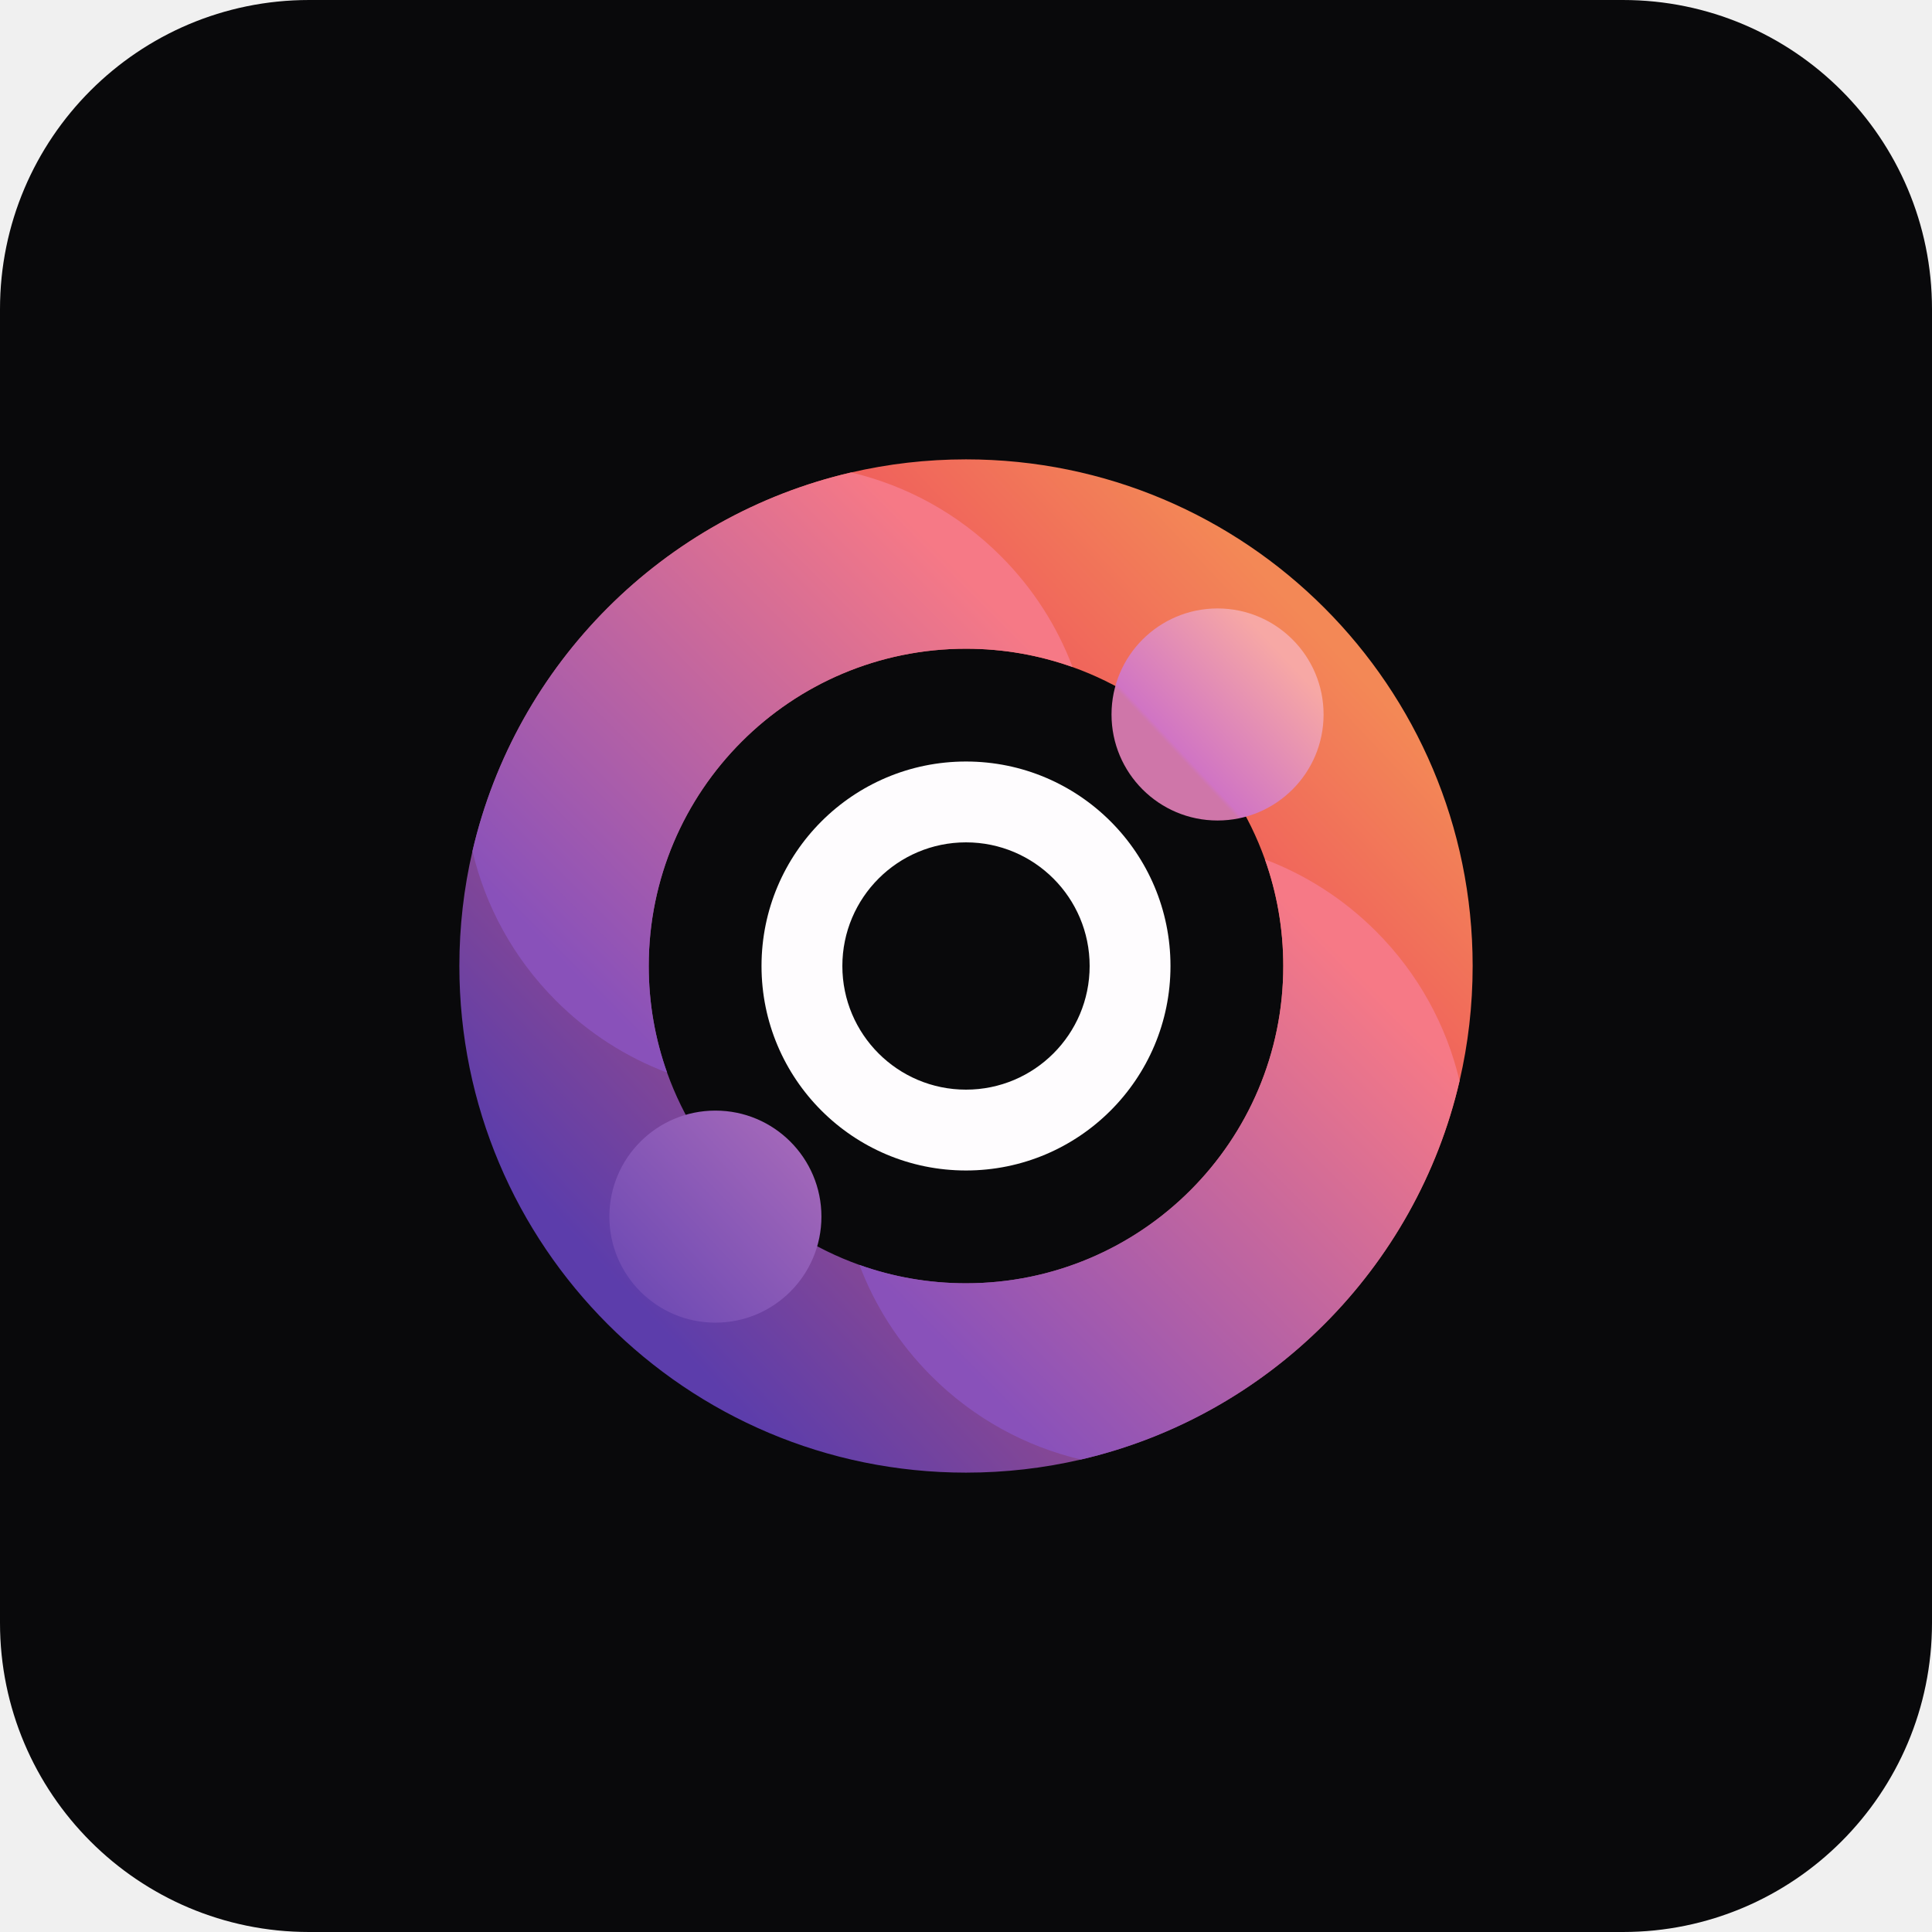
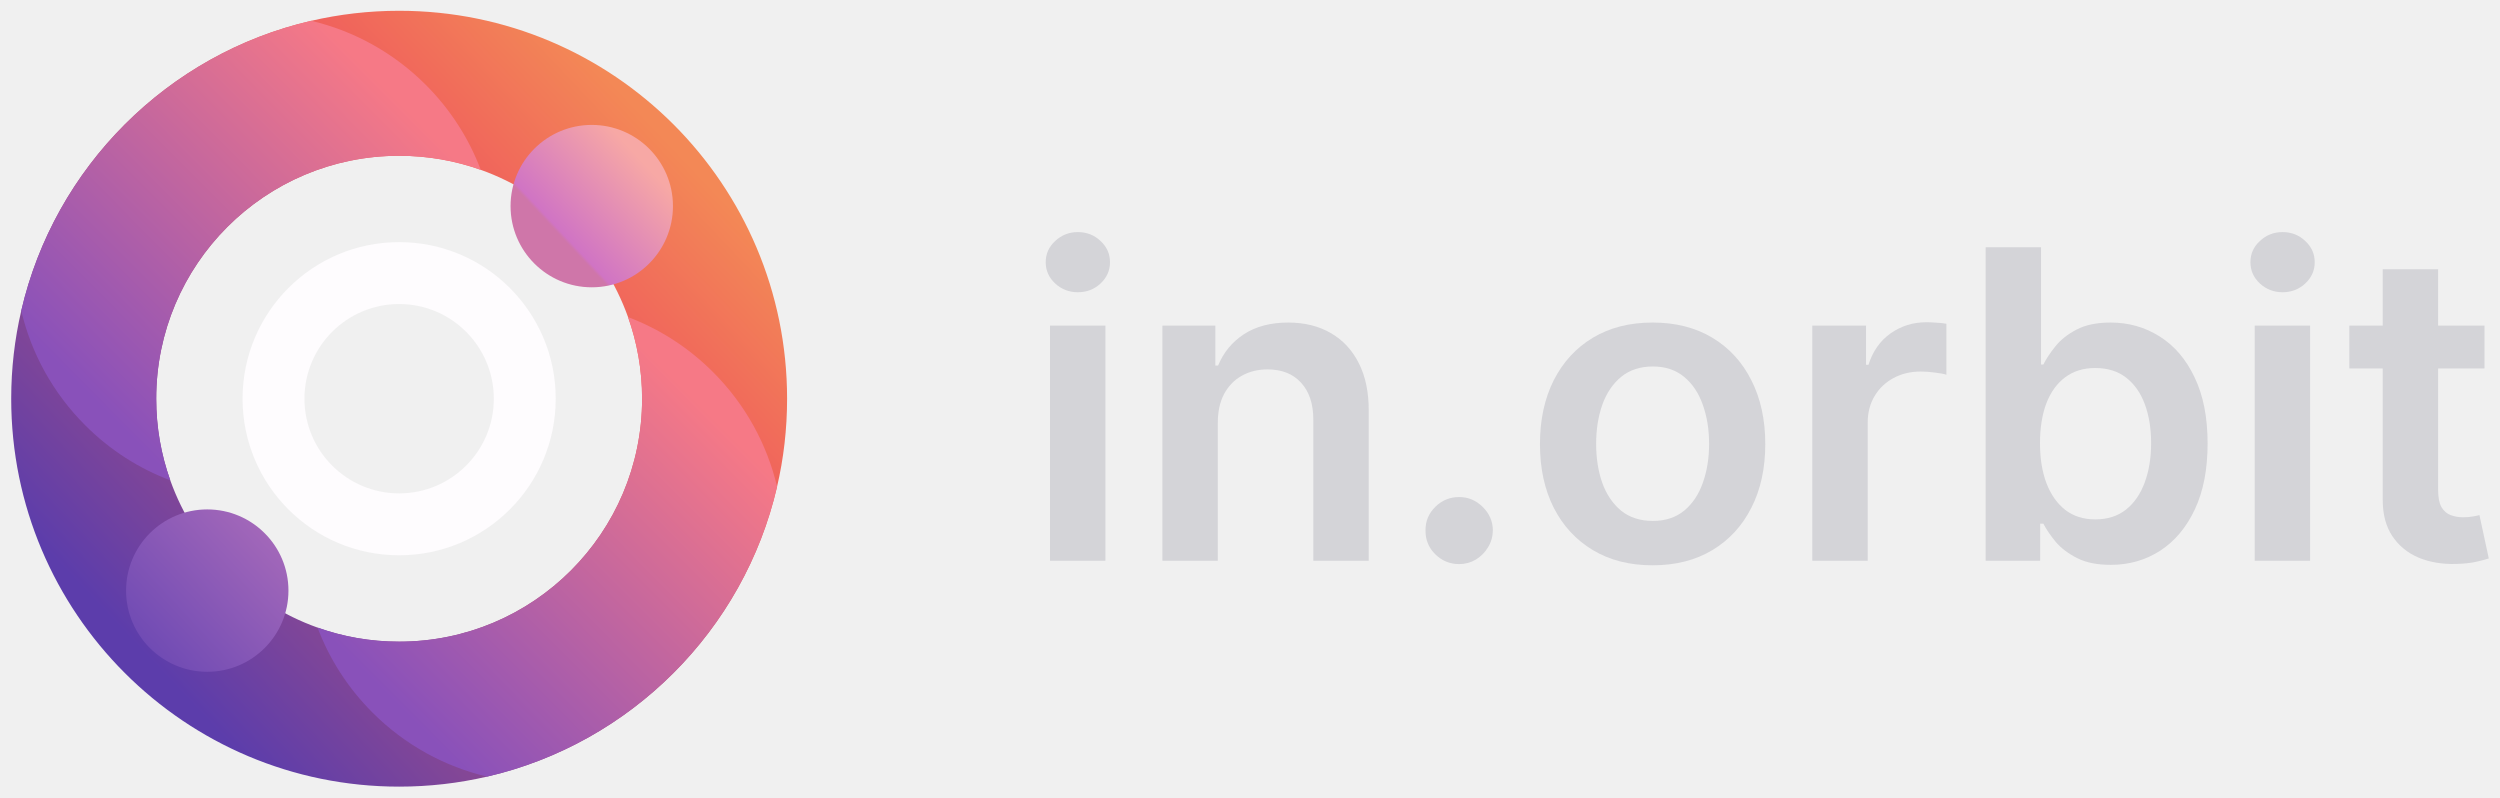
- <svg xmlns="http://www.w3.org/2000/svg" width="400" height="400" viewBox="0 0 400 400" fill="none">
-   <g clip-path="url(#clip0_87_3244)">
-     <path d="M400 0H0V400H400V0Z" fill="#09090B" />
-     <path d="M200 95.107C191.821 95.107 183.86 96.043 176.222 97.818C137.385 106.816 106.816 137.385 97.818 176.218C96.043 183.86 95.107 191.821 95.107 200C95.107 257.931 142.069 304.893 200 304.893C208.179 304.893 216.14 303.957 223.782 302.182C262.615 293.184 293.184 262.619 302.186 223.789C303.961 216.148 304.897 208.183 304.897 200C304.897 142.069 257.931 95.107 200 95.107ZM200 265.689C192.257 265.689 184.831 264.351 177.935 261.89C159.407 255.282 144.722 240.597 138.114 222.069C135.653 215.173 134.315 207.743 134.315 200C134.315 163.721 163.721 134.311 200 134.311C207.743 134.311 215.169 135.649 222.065 138.11C240.593 144.718 255.282 159.403 261.89 177.931C264.351 184.827 265.689 192.257 265.689 200C265.689 236.279 236.279 265.689 200 265.689Z" fill="url(#paint0_linear_87_3244)" />
-     <path d="M200 157.664C176.62 157.664 157.664 176.62 157.664 200C157.664 223.38 176.62 242.336 200 242.336C223.38 242.336 242.336 223.38 242.336 200C242.336 176.62 223.384 157.664 200 157.664ZM200 225.599C185.865 225.599 174.401 214.14 174.401 200C174.401 185.861 185.865 174.401 200 174.401C214.136 174.401 225.599 185.861 225.599 200C225.599 214.14 214.14 225.599 200 225.599Z" fill="#FEFCFE" />
-     <path d="M222.065 138.11C215.169 135.649 207.743 134.311 200 134.311C163.721 134.311 134.315 163.721 134.315 200C134.315 207.743 135.653 215.173 138.114 222.069C129.732 218.902 121.872 213.944 115.124 207.197C106.27 198.342 100.501 187.573 97.818 176.218C106.816 137.385 137.385 106.816 176.222 97.818C187.573 100.501 198.342 106.27 207.197 115.124C213.941 121.868 218.898 129.728 222.065 138.11Z" fill="url(#paint1_linear_87_3244)" />
-     <path d="M302.186 223.789C293.184 262.619 262.615 293.184 223.782 302.182C212.431 299.499 201.662 293.73 192.807 284.876C186.06 278.128 181.102 270.268 177.935 261.89C184.831 264.351 192.257 265.689 200 265.689C236.279 265.689 265.689 236.279 265.689 200C265.689 192.257 264.351 184.827 261.89 177.931C270.268 181.098 278.128 186.056 284.876 192.804C293.73 201.658 299.503 212.435 302.186 223.789Z" fill="url(#paint2_linear_87_3244)" />
-     <path d="M148.115 273.841C160.239 273.841 170.067 264.013 170.067 251.889C170.067 239.765 160.239 229.937 148.115 229.937C135.991 229.937 126.163 239.765 126.163 251.889C126.163 264.013 135.991 273.841 148.115 273.841Z" fill="url(#paint3_linear_87_3244)" />
-     <path d="M252.08 169.876C264.204 169.876 274.032 160.048 274.032 147.924C274.032 135.8 264.204 125.972 252.08 125.972C239.956 125.972 230.128 135.8 230.128 147.924C230.128 160.048 239.956 169.876 252.08 169.876Z" fill="url(#paint4_linear_87_3244)" />
-   </g>
+ <svg xmlns="http://www.w3.org/2000/svg" width="116" height="37" viewBox="0 0 116 37" fill="none">
+   <path d="M18.52 0.5C17.117 0.5 15.751 0.661 14.44 0.965C7.775 2.509 2.53 7.755 0.986 14.419C0.681 15.73 0.52 17.096 0.52 18.5C0.52 28.441 8.579 36.5 18.52 36.5C19.924 36.5 21.29 36.339 22.601 36.035C29.265 34.491 34.511 29.246 36.056 22.582C36.361 21.271 36.521 19.904 36.521 18.5C36.521 8.559 28.462 0.5 18.52 0.5ZM18.52 29.772C17.192 29.772 15.917 29.543 14.734 29.12C11.555 27.987 9.034 25.466 7.901 22.287C7.478 21.104 7.249 19.829 7.249 18.5C7.249 12.274 12.295 7.228 18.52 7.228C19.849 7.228 21.123 7.457 22.307 7.88C25.486 9.013 28.007 11.534 29.141 14.713C29.563 15.896 29.793 17.171 29.793 18.5C29.793 24.726 24.746 29.772 18.52 29.772Z" fill="url(#paint0_linear_84_244)" />
+   <path d="M18.52 11.235C14.508 11.235 11.255 14.488 11.255 18.5C11.255 22.512 14.508 25.765 18.52 25.765C22.532 25.765 25.785 22.512 25.785 18.5C25.785 14.488 22.533 11.235 18.52 11.235ZM18.52 22.893C16.095 22.893 14.127 20.926 14.127 18.5C14.127 16.074 16.095 14.107 18.52 14.107C20.946 14.107 22.913 16.074 22.913 18.5C22.913 20.926 20.947 22.893 18.52 22.893Z" fill="#FEFCFE" />
+   <path d="M22.307 7.88C21.123 7.457 19.849 7.228 18.52 7.228C12.295 7.228 7.249 12.275 7.249 18.5C7.249 19.829 7.478 21.104 7.901 22.287C6.462 21.744 5.113 20.893 3.956 19.735C2.436 18.216 1.446 16.368 0.986 14.419C2.53 7.755 7.775 2.51 14.44 0.965C16.388 1.426 18.236 2.416 19.755 3.935C20.913 5.093 21.763 6.441 22.307 7.88Z" fill="url(#paint1_linear_84_244)" />
+   <path d="M36.056 22.582C34.511 29.246 29.265 34.491 22.601 36.035C20.654 35.574 18.806 34.584 17.286 33.065C16.128 31.907 15.277 30.558 14.734 29.12C15.917 29.543 17.192 29.773 18.52 29.773C24.746 29.773 29.793 24.726 29.793 18.5C29.793 17.171 29.563 15.896 29.141 14.713C30.579 15.256 31.927 16.107 33.085 17.265C34.605 18.785 35.595 20.634 36.056 22.582Z" fill="url(#paint2_linear_84_244)" />
+   <path d="M9.617 31.171C11.697 31.171 13.384 29.485 13.384 27.404C13.384 25.324 11.697 23.637 9.617 23.637C7.536 23.637 5.85 25.324 5.85 27.404C5.85 29.485 7.536 31.171 9.617 31.171Z" fill="url(#paint3_linear_84_244)" />
+   <path d="M27.457 13.331C29.538 13.331 31.225 11.644 31.225 9.563C31.225 7.483 29.538 5.796 27.457 5.796C25.377 5.796 23.69 7.483 23.69 9.563C23.69 11.644 25.377 13.331 27.457 13.331Z" fill="url(#paint4_linear_84_244)" />
+   <path d="M115.281 15.109V17.097H109.009V15.109H115.281ZM110.558 12.495H113.129V22.737C113.129 23.082 113.181 23.347 113.285 23.532C113.394 23.712 113.536 23.835 113.711 23.901C113.886 23.968 114.08 24.001 114.293 24.001C114.454 24.001 114.601 23.989 114.734 23.965C114.871 23.942 114.975 23.92 115.046 23.901L115.48 25.911C115.342 25.959 115.146 26.011 114.89 26.068C114.639 26.124 114.331 26.157 113.967 26.167C113.323 26.186 112.743 26.089 112.227 25.876C111.711 25.658 111.301 25.322 110.998 24.867C110.7 24.413 110.553 23.845 110.558 23.163V12.495Z" fill="#D4D4D8" />
+   <path d="M104.618 26.018V15.108H107.189V26.018H104.618ZM105.911 13.56C105.504 13.56 105.153 13.425 104.86 13.155C104.566 12.881 104.42 12.552 104.42 12.168C104.42 11.78 104.566 11.451 104.86 11.181C105.153 10.906 105.504 10.769 105.911 10.769C106.323 10.769 106.673 10.906 106.962 11.181C107.256 11.451 107.403 11.78 107.403 12.168C107.403 12.552 107.256 12.881 106.962 13.155C106.673 13.425 106.323 13.56 105.911 13.56Z" fill="#D4D4D8" />
+   <path d="M92.134 26.018V11.472H94.705V16.913H94.812C94.945 16.647 95.132 16.366 95.373 16.067C95.615 15.764 95.941 15.506 96.353 15.293C96.765 15.075 97.291 14.966 97.93 14.966C98.773 14.966 99.533 15.182 100.21 15.613C100.892 16.039 101.431 16.671 101.829 17.509C102.231 18.342 102.433 19.365 102.433 20.577C102.433 21.775 102.236 22.793 101.843 23.631C101.45 24.469 100.915 25.108 100.238 25.549C99.561 25.989 98.794 26.209 97.937 26.209C97.312 26.209 96.793 26.105 96.382 25.897C95.97 25.689 95.638 25.438 95.387 25.144C95.141 24.846 94.949 24.564 94.812 24.299H94.663V26.018H92.134ZM94.656 20.563C94.656 21.269 94.755 21.887 94.954 22.417C95.158 22.947 95.449 23.361 95.828 23.66C96.211 23.953 96.675 24.1 97.22 24.1C97.788 24.1 98.264 23.948 98.647 23.645C99.031 23.338 99.32 22.919 99.514 22.388C99.713 21.853 99.812 21.245 99.812 20.563C99.812 19.886 99.715 19.285 99.521 18.759C99.327 18.233 99.038 17.822 98.654 17.523C98.271 17.225 97.793 17.076 97.22 17.076C96.67 17.076 96.204 17.22 95.82 17.509C95.437 17.798 95.146 18.203 94.947 18.724C94.753 19.244 94.656 19.858 94.656 20.563Z" fill="#D4D4D8" />
+   <path d="M84.091 26.017V15.108H86.584V16.927H86.698C86.897 16.297 87.237 15.812 87.72 15.471C88.208 15.125 88.764 14.952 89.389 14.952C89.531 14.952 89.69 14.959 89.865 14.973C90.045 14.983 90.194 14.999 90.313 15.023V17.388C90.204 17.35 90.031 17.317 89.794 17.289C89.562 17.256 89.337 17.239 89.12 17.239C88.651 17.239 88.229 17.341 87.855 17.544C87.486 17.743 87.195 18.02 86.982 18.375C86.769 18.731 86.662 19.14 86.662 19.604V26.017H84.091Z" fill="#D4D4D8" />
+   <path d="M76.682 26.23C75.616 26.23 74.693 25.996 73.912 25.527C73.13 25.059 72.524 24.403 72.094 23.56C71.667 22.717 71.454 21.732 71.454 20.605C71.454 19.479 71.667 18.491 72.094 17.644C72.524 16.796 73.13 16.138 73.912 15.669C74.693 15.201 75.616 14.966 76.682 14.966C77.747 14.966 78.67 15.201 79.451 15.669C80.233 16.138 80.836 16.796 81.263 17.644C81.694 18.491 81.909 19.479 81.909 20.605C81.909 21.732 81.694 22.717 81.263 23.56C80.836 24.403 80.233 25.059 79.451 25.527C78.67 25.996 77.747 26.23 76.682 26.23ZM76.696 24.171C77.273 24.171 77.756 24.012 78.145 23.695C78.533 23.373 78.822 22.942 79.011 22.402C79.205 21.863 79.302 21.261 79.302 20.598C79.302 19.931 79.205 19.327 79.011 18.787C78.822 18.243 78.533 17.81 78.145 17.488C77.756 17.166 77.273 17.005 76.696 17.005C76.104 17.005 75.612 17.166 75.219 17.488C74.83 17.81 74.539 18.243 74.345 18.787C74.156 19.327 74.061 19.931 74.061 20.598C74.061 21.261 74.156 21.863 74.345 22.402C74.539 22.942 74.83 23.373 75.219 23.695C75.612 24.012 76.104 24.171 76.696 24.171Z" fill="#D4D4D8" />
+   <path d="M67.706 26.174C67.275 26.174 66.906 26.022 66.598 25.719C66.29 25.416 66.139 25.047 66.144 24.611C66.139 24.185 66.29 23.821 66.598 23.517C66.906 23.215 67.275 23.063 67.706 23.063C68.123 23.063 68.485 23.215 68.793 23.517C69.105 23.821 69.264 24.185 69.269 24.611C69.264 24.9 69.188 25.163 69.041 25.4C68.899 25.636 68.71 25.826 68.473 25.968C68.241 26.105 67.986 26.174 67.706 26.174Z" fill="#D4D4D8" />
+   <path d="M56.506 19.625V26.017H53.935V15.108H56.392V16.962H56.52C56.771 16.351 57.171 15.866 57.72 15.506C58.274 15.146 58.959 14.966 59.773 14.966C60.526 14.966 61.181 15.127 61.74 15.449C62.304 15.771 62.739 16.238 63.047 16.848C63.359 17.459 63.513 18.2 63.509 19.071V26.017H60.938V19.469C60.938 18.74 60.748 18.169 60.37 17.758C59.995 17.346 59.477 17.14 58.814 17.14C58.364 17.14 57.964 17.239 57.614 17.438C57.268 17.632 56.996 17.914 56.797 18.283C56.603 18.652 56.506 19.1 56.506 19.625Z" fill="#D4D4D8" />
+   <path d="M48.72 26.018V15.108H51.291V26.018H48.72ZM50.013 13.56C49.605 13.56 49.255 13.425 48.962 13.155C48.668 12.881 48.521 12.552 48.521 12.168C48.521 11.78 48.668 11.451 48.962 11.181C49.255 10.906 49.605 10.769 50.013 10.769C50.425 10.769 50.775 10.906 51.064 11.181C51.357 11.451 51.504 11.78 51.504 12.168C51.504 12.552 51.357 12.881 51.064 13.155C50.775 13.425 50.425 13.56 50.013 13.56Z" fill="#D4D4D8" />
  <defs>
-     <linearGradient id="paint0_linear_87_3244" x1="273.166" y1="130.863" x2="129.112" y2="266.988" gradientUnits="userSpaceOnUse">
+     <linearGradient id="paint0_linear_84_244" x1="31.076" y1="6.636" x2="6.356" y2="29.995" gradientUnits="userSpaceOnUse">
      <stop stop-color="#F38856" />
      <stop offset="0.23" stop-color="#F0625C" />
      <stop offset="1" stop-color="#5C3DAB" />
    </linearGradient>
-     <linearGradient id="paint1_linear_87_3244" x1="193.361" y1="112.889" x2="111.423" y2="194.387" gradientUnits="userSpaceOnUse">
+     <linearGradient id="paint1_linear_84_244" x1="17.381" y1="3.552" x2="3.32" y2="17.537" gradientUnits="userSpaceOnUse">
      <stop stop-color="#F67986" />
      <stop offset="1" stop-color="#8951BA" />
    </linearGradient>
-     <linearGradient id="paint2_linear_87_3244" x1="287.076" y1="207.107" x2="205.137" y2="288.608" gradientUnits="userSpaceOnUse">
+     <linearGradient id="paint2_linear_84_244" x1="33.463" y1="19.72" x2="19.402" y2="33.706" gradientUnits="userSpaceOnUse">
      <stop stop-color="#F67986" />
      <stop offset="1" stop-color="#8951BA" />
    </linearGradient>
-     <linearGradient id="paint3_linear_87_3244" x1="164.142" y1="236.891" x2="132.084" y2="266.886" gradientUnits="userSpaceOnUse">
+     <linearGradient id="paint3_linear_84_244" x1="12.367" y1="24.831" x2="6.866" y2="29.978" gradientUnits="userSpaceOnUse">
      <stop stop-color="#A267B9" />
      <stop offset="1" stop-color="#704BB4" />
    </linearGradient>
-     <linearGradient id="paint4_linear_87_3244" x1="265.424" y1="135.434" x2="243.538" y2="155.916" gradientUnits="userSpaceOnUse">
+     <linearGradient id="paint4_linear_84_244" x1="29.747" y1="7.42" x2="25.992" y2="10.935" gradientUnits="userSpaceOnUse">
      <stop stop-color="#F7A8A5" />
      <stop offset="0.97" stop-color="#D074C4" />
      <stop offset="1" stop-color="#CF76A9" />
    </linearGradient>
-     <clipPath id="clip0_87_3244">
-       <rect width="400" height="400" rx="64" fill="white" />
-     </clipPath>
  </defs>
</svg>
